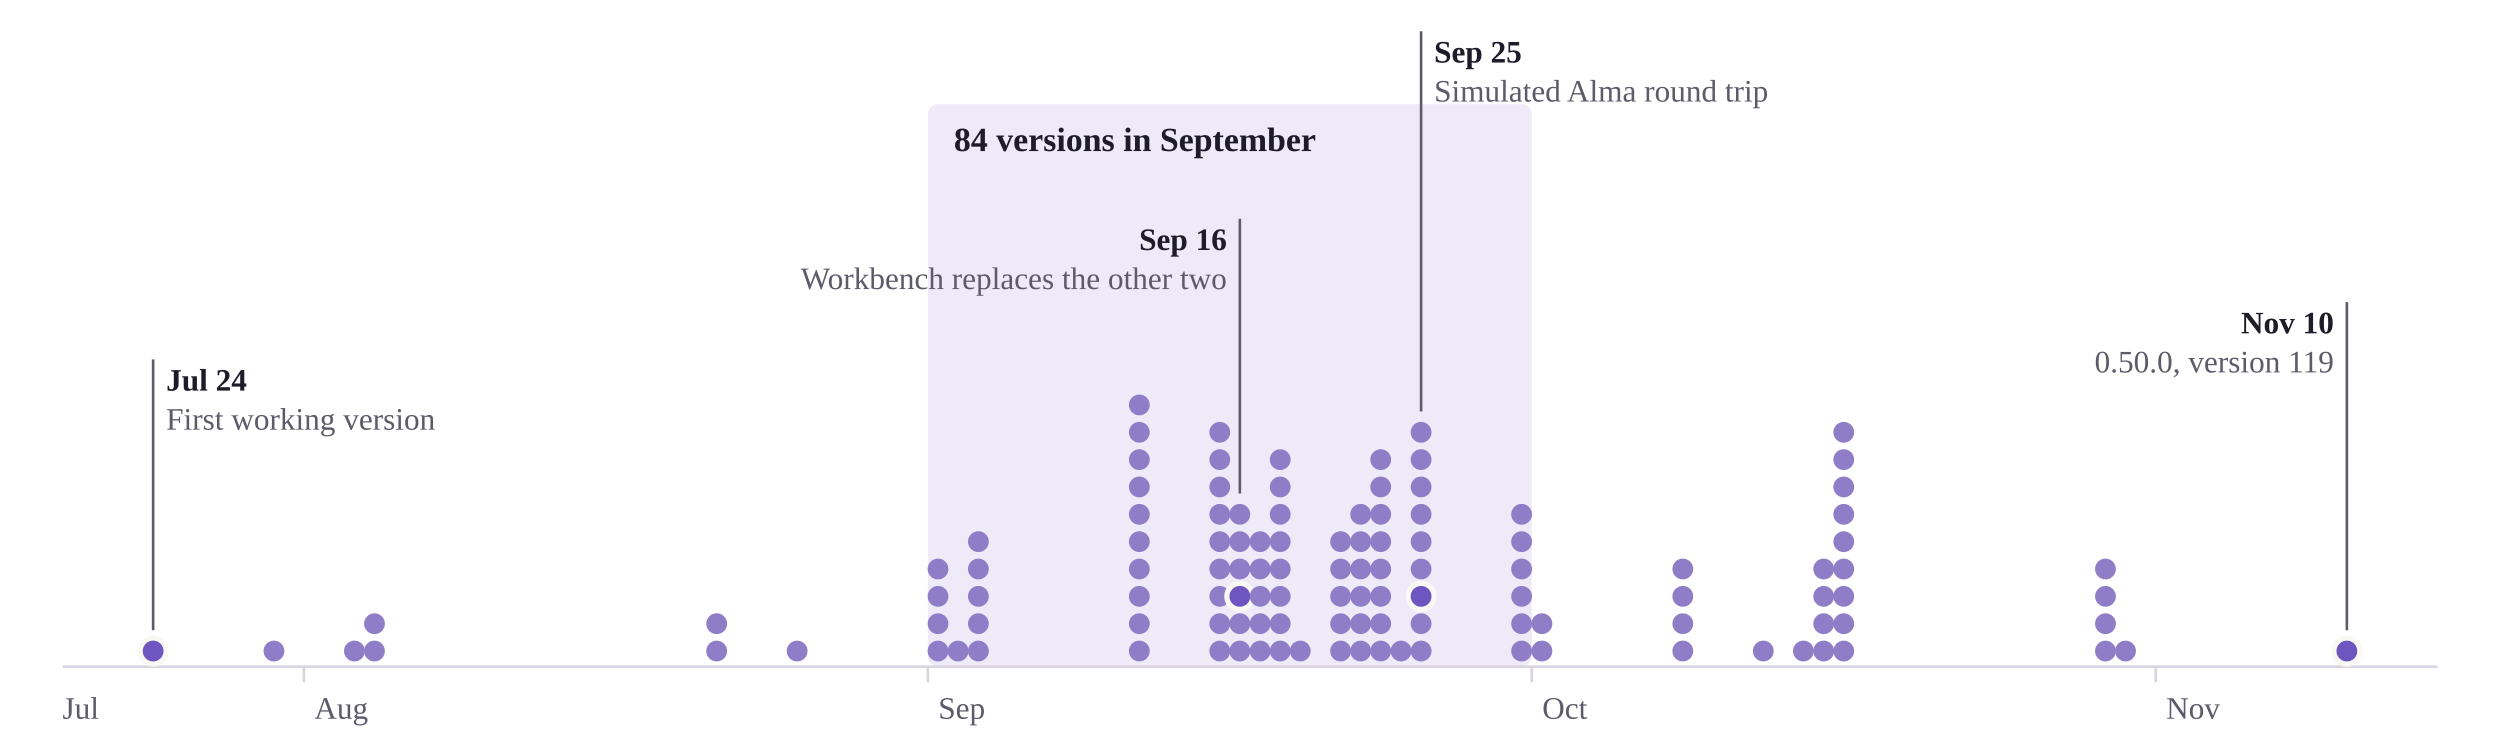
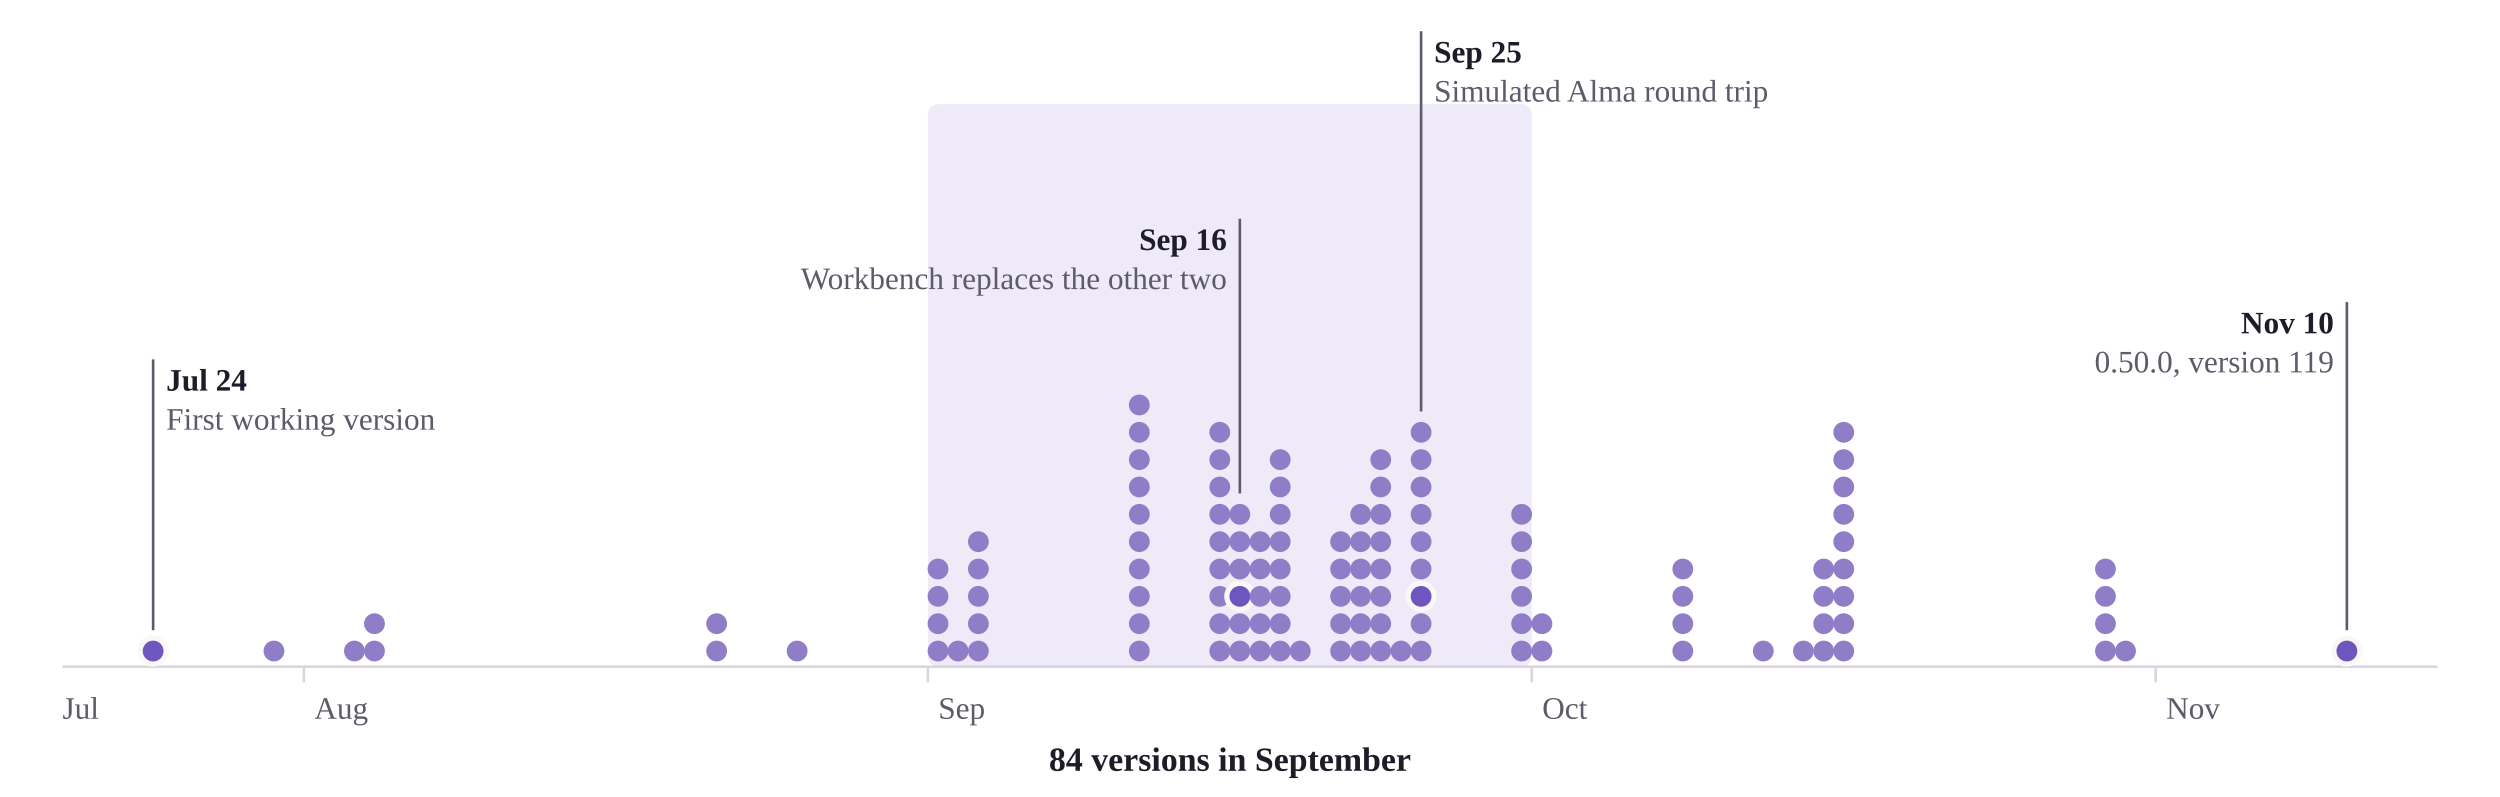
- <svg xmlns="http://www.w3.org/2000/svg" class="fig" viewBox="0 0 960 284" role="img" aria-labelledby="fig-releases-wide-t fig-releases-wide-d">
+ <svg xmlns="http://www.w3.org/2000/svg" class="fig" viewBox="0 0 960 306" role="img" aria-labelledby="fig-releases-wide-t fig-releases-wide-d">
  <style>.fig text{font-family:var(--fig-sans,"Inter",system-ui,sans-serif);fill:var(--fig-ink,#1f1c29)}
.fig .mono{font-family:var(--fig-mono,ui-monospace,"SFMono-Regular",Menlo,Consolas,monospace)}
.fig .muted{fill:var(--fig-muted,#5d5a69)}
.fig .strong{font-weight:600}
.fig .rule{stroke:var(--fig-line,#d9d5e0);stroke-width:1;fill:none}
.fig .leader{stroke:var(--fig-muted,#5d5a69);stroke-width:1;fill:none}
.fig .band{fill:var(--fig-band,#efeaf7)}
.fig .chip{fill:none;stroke:var(--fig-line,#d9d5e0);stroke-width:1}
.fig .sf-a-stroke{stroke:var(--fig-sf-a,#6f55c0);stroke-width:2.5}
.fig .sf-b-stroke{stroke:var(--fig-sf-b,#d9592a);stroke-width:2.5}
.fig .sf-i-stroke{stroke:var(--fig-sf-i,#138a60);stroke-width:2.5}
.fig .sf-j-stroke{stroke:var(--fig-sf-j,#b07a00);stroke-width:2.5}
.fig .dot{fill:var(--fig-dot,#8f7dc8)}
.fig .dot-key{fill:var(--fig-accent,#6f55c0);stroke:var(--fig-surface,#faf8f5);stroke-width:2}
.fig .hit{fill:transparent}
.fig .hit:hover{fill:var(--fig-line,#d9d5e0);fill-opacity:.5}
.fig .seg-clean{fill:var(--fig-grey-1,#8e8a99)}
.fig .seg-warned{fill:var(--fig-accent-soft,#c4b6ea)}
.fig .seg-lost{fill:var(--fig-accent,#6f55c0)}
.fig .seg-none{fill:var(--fig-grey-2,#d3d0db)}
.fig .on-accent{fill:var(--fig-on-accent,#fff)}
.fig .sf-a{fill:var(--fig-sf-a,#6f55c0)}
.fig .sf-b{fill:var(--fig-sf-b,#d9592a)}
.fig .sf-i{fill:var(--fig-sf-i,#138a60)}
.fig .sf-j{fill:var(--fig-sf-j,#b07a00)}
.fig .arrow{stroke:var(--fig-muted,#5d5a69);stroke-width:1.5;fill:none}</style>
  <rect class="band" x="356.3" y="40" width="231.9" height="216" rx="4" />
-   <text x="366.3" y="58.0" font-size="13" class="strong">84 versions in September</text>
+   <text x="472.3" y="296.0" font-size="13" text-anchor="middle" class="strong">84 versions in September</text>
  <line class="rule" x1="24" x2="936" y1="256" y2="256" />
  <text x="24.0" y="276.0" font-size="12" class="muted">Jul</text>
  <line class="rule" x1="116.7" x2="116.7" y1="256" y2="262" />
  <text x="120.7" y="276.0" font-size="12" class="muted">Aug</text>
  <line class="rule" x1="356.3" x2="356.3" y1="256" y2="262" />
  <text x="360.3" y="276.0" font-size="12" class="muted">Sep</text>
  <line class="rule" x1="588.2" x2="588.2" y1="256" y2="262" />
  <text x="592.2" y="276.0" font-size="12" class="muted">Oct</text>
  <line class="rule" x1="827.8" x2="827.8" y1="256" y2="262" />
  <text x="831.8" y="276.0" font-size="12" class="muted">Nov</text>
  <circle class="dot-key" cx="58.8" cy="250.0" r="5" />
  <rect class="hit" x="54.9" y="243.0" width="7.7" height="14.0" />
  <circle class="dot" cx="105.2" cy="250.0" r="4" />
  <rect class="hit" x="101.3" y="243.0" width="7.7" height="14.0" />
  <circle class="dot" cx="136.1" cy="250.0" r="4" />
  <rect class="hit" x="132.2" y="243.0" width="7.7" height="14.0" />
  <circle class="dot" cx="143.8" cy="250.0" r="4" />
  <circle class="dot" cx="143.8" cy="239.5" r="4" />
  <rect class="hit" x="139.9" y="232.5" width="7.7" height="24.5" />
  <circle class="dot" cx="275.2" cy="250.0" r="4" />
  <circle class="dot" cx="275.2" cy="239.5" r="4" />
  <rect class="hit" x="271.3" y="232.5" width="7.7" height="24.5" />
  <circle class="dot" cx="306.1" cy="250.0" r="4" />
  <rect class="hit" x="302.2" y="243.0" width="7.7" height="14.0" />
  <circle class="dot" cx="360.2" cy="250.0" r="4" />
  <circle class="dot" cx="360.2" cy="239.5" r="4" />
  <circle class="dot" cx="360.2" cy="229.0" r="4" />
  <circle class="dot" cx="360.2" cy="218.5" r="4" />
  <rect class="hit" x="356.3" y="211.5" width="7.7" height="45.5" />
  <circle class="dot" cx="367.9" cy="250.0" r="4" />
  <rect class="hit" x="364.1" y="243.0" width="7.7" height="14.0" />
  <circle class="dot" cx="375.7" cy="250.0" r="4" />
  <circle class="dot" cx="375.7" cy="239.5" r="4" />
  <circle class="dot" cx="375.7" cy="229.0" r="4" />
  <circle class="dot" cx="375.7" cy="218.5" r="4" />
  <circle class="dot" cx="375.7" cy="208.0" r="4" />
  <rect class="hit" x="371.8" y="201.0" width="7.7" height="56.0" />
  <circle class="dot" cx="437.5" cy="250.0" r="4" />
  <circle class="dot" cx="437.5" cy="239.5" r="4" />
  <circle class="dot" cx="437.5" cy="229.0" r="4" />
  <circle class="dot" cx="437.5" cy="218.5" r="4" />
  <circle class="dot" cx="437.5" cy="208.0" r="4" />
  <circle class="dot" cx="437.5" cy="197.5" r="4" />
  <circle class="dot" cx="437.5" cy="187.0" r="4" />
  <circle class="dot" cx="437.5" cy="176.5" r="4" />
  <circle class="dot" cx="437.5" cy="166.0" r="4" />
  <circle class="dot" cx="437.5" cy="155.5" r="4" />
  <rect class="hit" x="433.6" y="148.5" width="7.7" height="108.5" />
  <circle class="dot" cx="468.4" cy="250.0" r="4" />
  <circle class="dot" cx="468.4" cy="239.5" r="4" />
  <circle class="dot" cx="468.4" cy="229.0" r="4" />
  <circle class="dot" cx="468.4" cy="218.5" r="4" />
  <circle class="dot" cx="468.4" cy="208.0" r="4" />
  <circle class="dot" cx="468.4" cy="197.5" r="4" />
  <circle class="dot" cx="468.4" cy="187.0" r="4" />
  <circle class="dot" cx="468.4" cy="176.5" r="4" />
  <circle class="dot" cx="468.4" cy="166.0" r="4" />
  <rect class="hit" x="464.5" y="159.0" width="7.7" height="98.0" />
  <circle class="dot" cx="476.1" cy="250.0" r="4" />
  <circle class="dot" cx="476.1" cy="239.5" r="4" />
  <circle class="dot-key" cx="476.1" cy="229.0" r="5" />
  <circle class="dot" cx="476.1" cy="218.5" r="4" />
  <circle class="dot" cx="476.1" cy="208.0" r="4" />
  <circle class="dot" cx="476.1" cy="197.5" r="4" />
  <rect class="hit" x="472.3" y="190.5" width="7.7" height="66.5" />
  <circle class="dot" cx="483.9" cy="250.0" r="4" />
  <circle class="dot" cx="483.9" cy="239.5" r="4" />
  <circle class="dot" cx="483.9" cy="229.0" r="4" />
  <circle class="dot" cx="483.9" cy="218.5" r="4" />
  <circle class="dot" cx="483.9" cy="208.0" r="4" />
  <rect class="hit" x="480.0" y="201.0" width="7.7" height="56.0" />
  <circle class="dot" cx="491.6" cy="250.0" r="4" />
  <circle class="dot" cx="491.6" cy="239.5" r="4" />
  <circle class="dot" cx="491.6" cy="229.0" r="4" />
  <circle class="dot" cx="491.6" cy="218.5" r="4" />
  <circle class="dot" cx="491.6" cy="208.0" r="4" />
  <circle class="dot" cx="491.6" cy="197.5" r="4" />
  <circle class="dot" cx="491.6" cy="187.0" r="4" />
  <circle class="dot" cx="491.6" cy="176.5" r="4" />
  <rect class="hit" x="487.7" y="169.5" width="7.7" height="87.5" />
  <circle class="dot" cx="499.3" cy="250.0" r="4" />
  <rect class="hit" x="495.5" y="243.0" width="7.7" height="14.0" />
  <circle class="dot" cx="514.8" cy="250.0" r="4" />
  <circle class="dot" cx="514.8" cy="239.5" r="4" />
  <circle class="dot" cx="514.8" cy="229.0" r="4" />
  <circle class="dot" cx="514.8" cy="218.5" r="4" />
  <circle class="dot" cx="514.8" cy="208.0" r="4" />
  <rect class="hit" x="510.9" y="201.0" width="7.7" height="56.0" />
  <circle class="dot" cx="522.5" cy="250.0" r="4" />
  <circle class="dot" cx="522.5" cy="239.5" r="4" />
  <circle class="dot" cx="522.5" cy="229.0" r="4" />
  <circle class="dot" cx="522.5" cy="218.5" r="4" />
  <circle class="dot" cx="522.5" cy="208.0" r="4" />
  <circle class="dot" cx="522.5" cy="197.5" r="4" />
  <rect class="hit" x="518.6" y="190.5" width="7.7" height="66.5" />
  <circle class="dot" cx="530.2" cy="250.0" r="4" />
  <circle class="dot" cx="530.2" cy="239.5" r="4" />
  <circle class="dot" cx="530.2" cy="229.0" r="4" />
  <circle class="dot" cx="530.2" cy="218.5" r="4" />
  <circle class="dot" cx="530.2" cy="208.0" r="4" />
  <circle class="dot" cx="530.2" cy="197.5" r="4" />
  <circle class="dot" cx="530.2" cy="187.0" r="4" />
  <circle class="dot" cx="530.2" cy="176.5" r="4" />
  <rect class="hit" x="526.4" y="169.5" width="7.7" height="87.5" />
  <circle class="dot" cx="538.0" cy="250.0" r="4" />
  <rect class="hit" x="534.1" y="243.0" width="7.7" height="14.0" />
  <circle class="dot" cx="545.7" cy="250.0" r="4" />
  <circle class="dot" cx="545.7" cy="239.5" r="4" />
  <circle class="dot-key" cx="545.7" cy="229.0" r="5" />
  <circle class="dot" cx="545.7" cy="218.5" r="4" />
  <circle class="dot" cx="545.7" cy="208.0" r="4" />
  <circle class="dot" cx="545.7" cy="197.5" r="4" />
  <circle class="dot" cx="545.7" cy="187.0" r="4" />
  <circle class="dot" cx="545.7" cy="176.5" r="4" />
  <circle class="dot" cx="545.7" cy="166.0" r="4" />
  <rect class="hit" x="541.8" y="159.0" width="7.7" height="98.0" />
  <circle class="dot" cx="584.3" cy="250.0" r="4" />
  <circle class="dot" cx="584.3" cy="239.5" r="4" />
  <circle class="dot" cx="584.3" cy="229.0" r="4" />
  <circle class="dot" cx="584.3" cy="218.5" r="4" />
  <circle class="dot" cx="584.3" cy="208.0" r="4" />
  <circle class="dot" cx="584.3" cy="197.5" r="4" />
  <rect class="hit" x="580.5" y="190.5" width="7.7" height="66.5" />
  <circle class="dot" cx="592.1" cy="250.0" r="4" />
  <circle class="dot" cx="592.1" cy="239.5" r="4" />
  <rect class="hit" x="588.2" y="232.5" width="7.7" height="24.5" />
  <circle class="dot" cx="646.2" cy="250.0" r="4" />
  <circle class="dot" cx="646.2" cy="239.5" r="4" />
  <circle class="dot" cx="646.2" cy="229.0" r="4" />
  <circle class="dot" cx="646.2" cy="218.5" r="4" />
  <rect class="hit" x="642.3" y="211.5" width="7.7" height="45.5" />
  <circle class="dot" cx="677.1" cy="250.0" r="4" />
  <rect class="hit" x="673.2" y="243.0" width="7.7" height="14.0" />
  <circle class="dot" cx="692.5" cy="250.0" r="4" />
  <rect class="hit" x="688.7" y="243.0" width="7.7" height="14.0" />
  <circle class="dot" cx="700.3" cy="250.0" r="4" />
  <circle class="dot" cx="700.3" cy="239.5" r="4" />
  <circle class="dot" cx="700.3" cy="229.0" r="4" />
  <circle class="dot" cx="700.3" cy="218.5" r="4" />
  <rect class="hit" x="696.4" y="211.5" width="7.7" height="45.5" />
  <circle class="dot" cx="708.0" cy="250.0" r="4" />
  <circle class="dot" cx="708.0" cy="239.5" r="4" />
  <circle class="dot" cx="708.0" cy="229.0" r="4" />
  <circle class="dot" cx="708.0" cy="218.5" r="4" />
  <circle class="dot" cx="708.0" cy="208.0" r="4" />
  <circle class="dot" cx="708.0" cy="197.5" r="4" />
  <circle class="dot" cx="708.0" cy="187.0" r="4" />
  <circle class="dot" cx="708.0" cy="176.5" r="4" />
  <circle class="dot" cx="708.0" cy="166.0" r="4" />
  <rect class="hit" x="704.1" y="159.0" width="7.7" height="98.0" />
  <circle class="dot" cx="808.5" cy="250.0" r="4" />
  <circle class="dot" cx="808.5" cy="239.5" r="4" />
  <circle class="dot" cx="808.5" cy="229.0" r="4" />
  <circle class="dot" cx="808.5" cy="218.5" r="4" />
  <rect class="hit" x="804.6" y="211.5" width="7.7" height="45.5" />
  <circle class="dot" cx="816.2" cy="250.0" r="4" />
  <rect class="hit" x="812.3" y="243.0" width="7.7" height="14.0" />
  <circle class="dot-key" cx="901.2" cy="250.0" r="5" />
  <rect class="hit" x="897.4" y="243.0" width="7.7" height="14.0" />
  <line class="leader" x1="58.8" x2="58.8" y1="138" y2="242.0" />
  <text x="63.8" y="150.0" font-size="12" class="strong">Jul 24</text>
  <text x="63.8" y="165.0" font-size="12" class="muted">First working version</text>
  <line class="leader" x1="476.1" x2="476.1" y1="84" y2="189.5" />
  <text x="471.1" y="96.0" font-size="12" text-anchor="end" class="strong">Sep 16</text>
  <text x="471.1" y="111.0" font-size="12" text-anchor="end" class="muted">Workbench replaces the other two</text>
  <line class="leader" x1="545.7" x2="545.7" y1="12" y2="158.0" />
  <text x="550.7" y="24.0" font-size="12" class="strong">Sep 25</text>
  <text x="550.7" y="39.0" font-size="12" class="muted">Simulated Alma round trip</text>
  <line class="leader" x1="901.2" x2="901.2" y1="116" y2="242.0" />
  <text x="896.2" y="128.0" font-size="12" text-anchor="end" class="strong">Nov 10</text>
  <text x="896.2" y="143.0" font-size="12" text-anchor="end" class="muted">0.50.0, version 119</text>
</svg>
